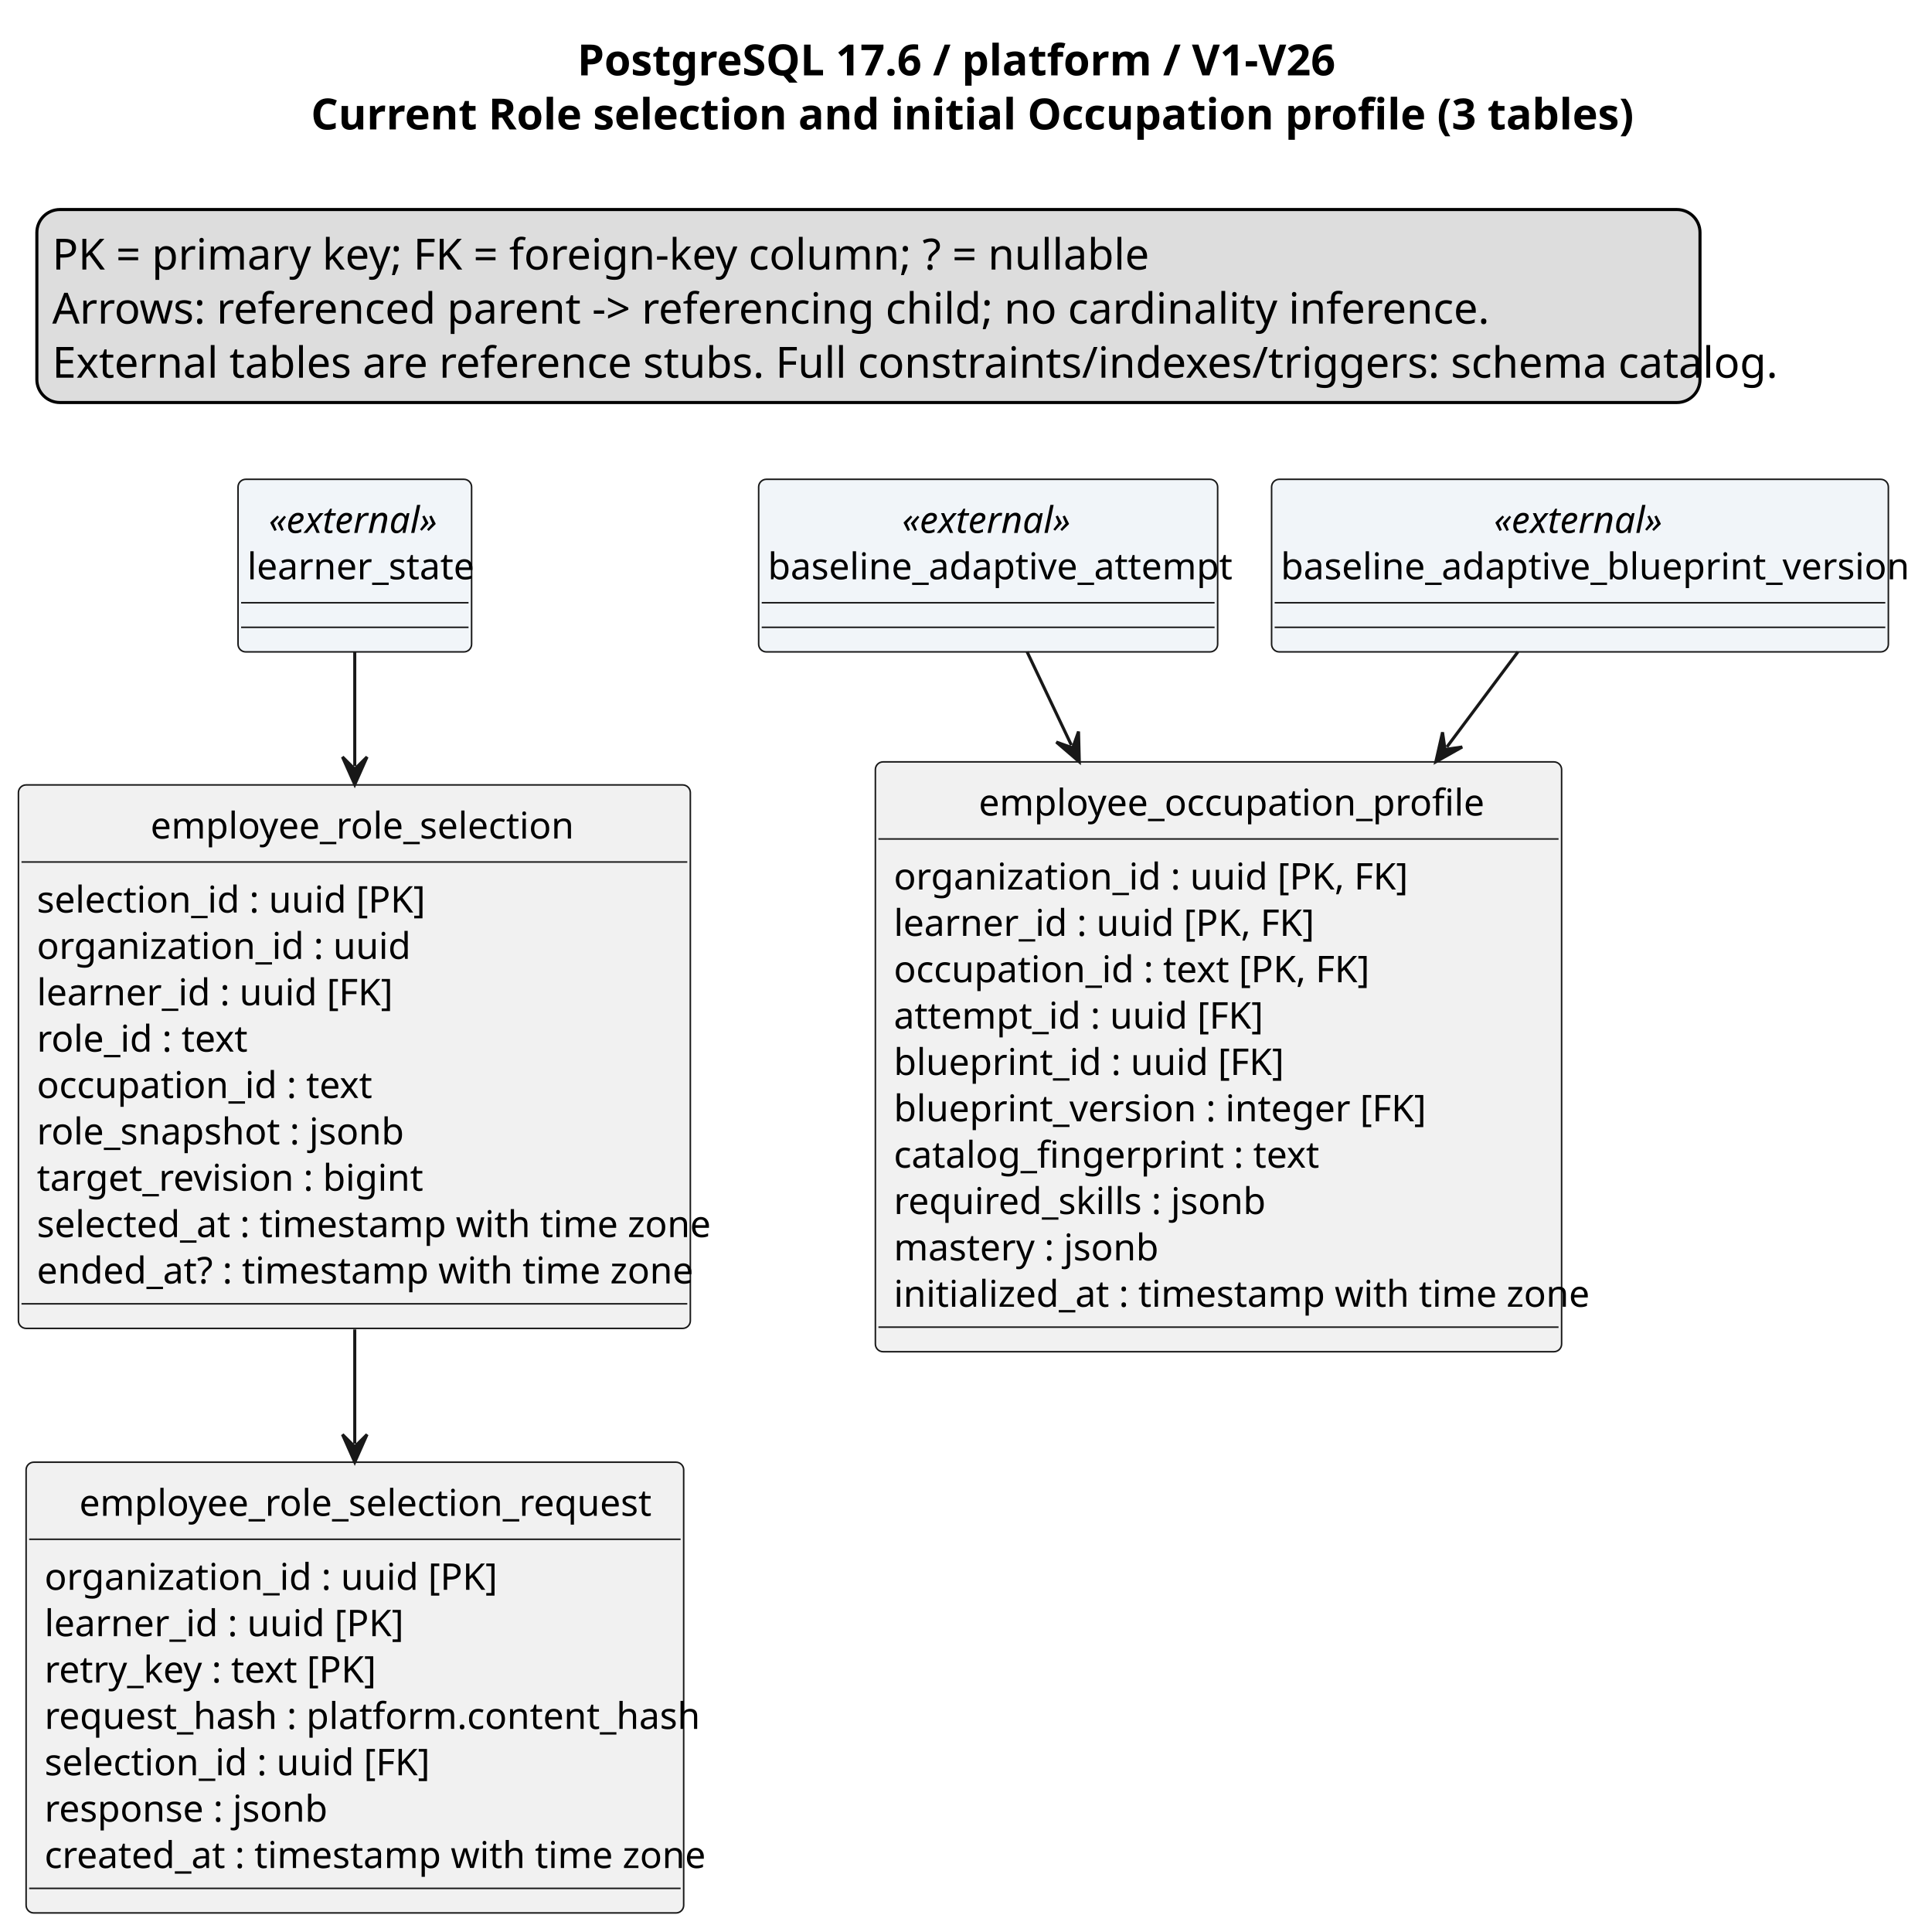
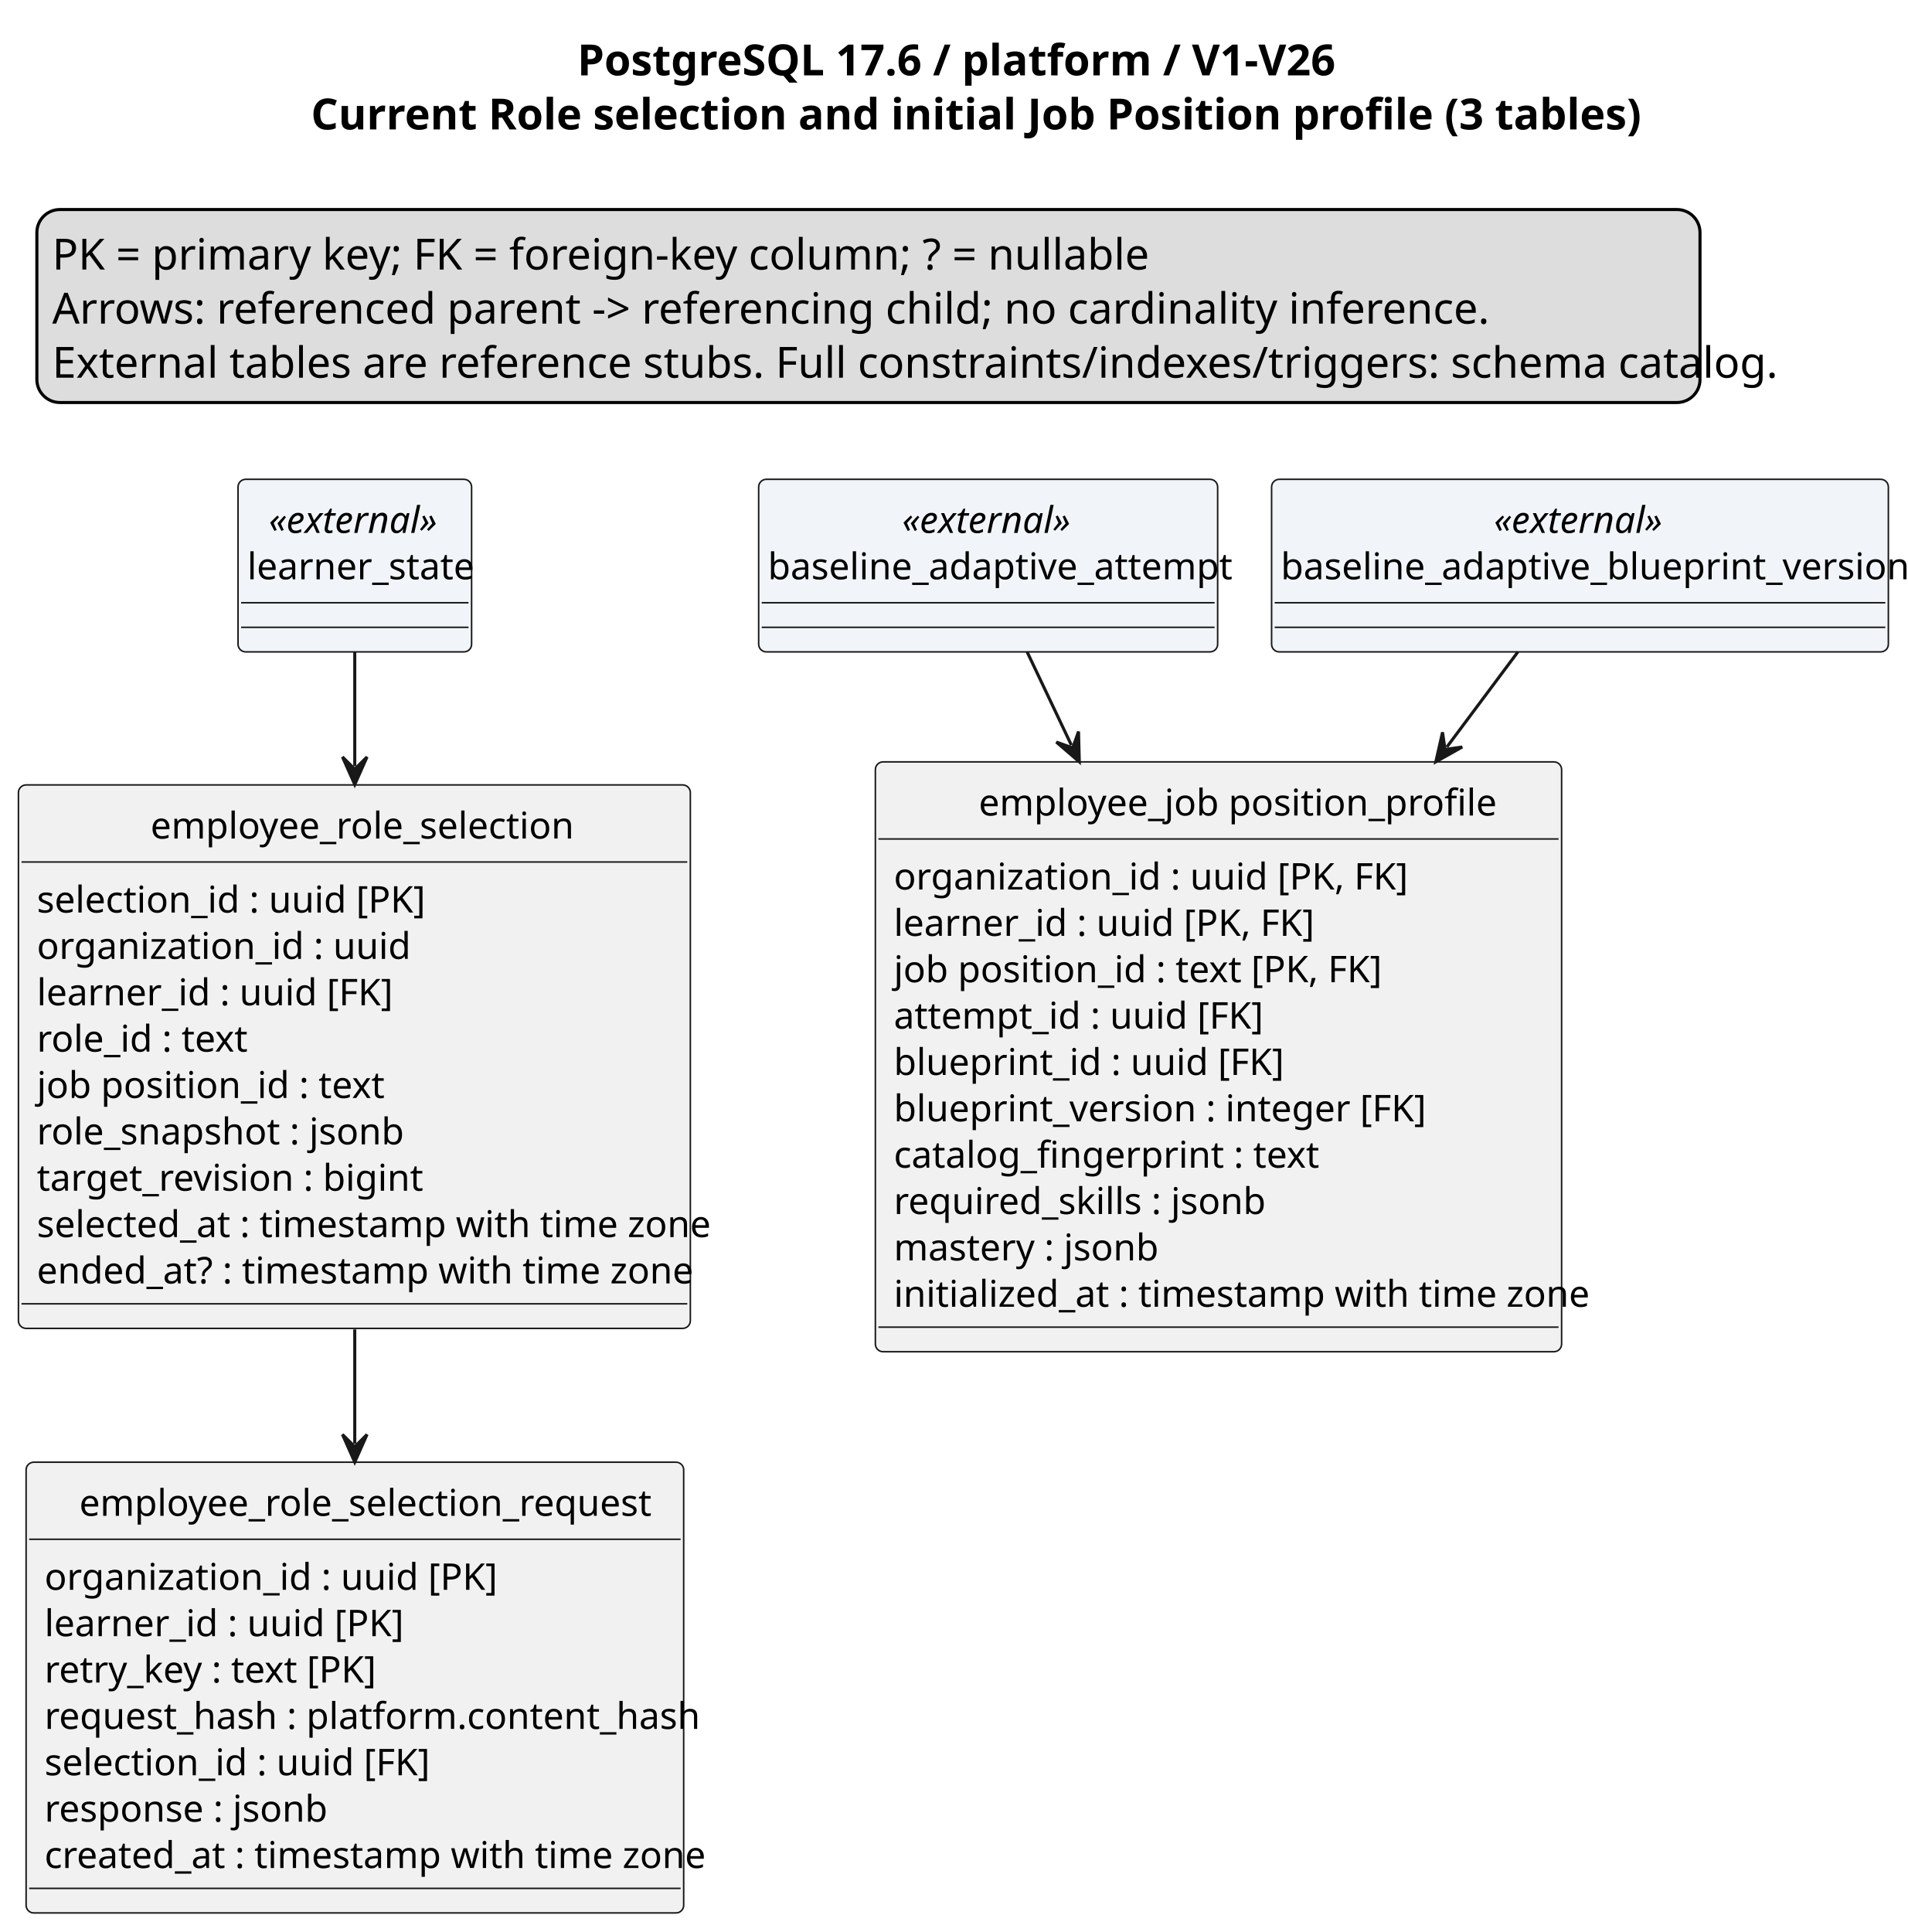
<svg xmlns="http://www.w3.org/2000/svg" contentStyleType="text/css" data-diagram-type="CLASS" height="629px" preserveAspectRatio="none" style="width:621px;height:629px;background:#FFFFFF;" version="1.1" viewBox="0 0 621 629" width="621px" zoomAndPan="magnify">
  <defs />
  <g>
    <g class="title" data-source-line="8">
      <text fill="#000000" font-family="sans-serif" font-size="14" font-weight="bold" lengthAdjust="spacing" textLength="238.075" x="187.962" y="24.533">PostgreSQL 17.6 / platform / V1-V26</text>
-       <text fill="#000000" font-family="sans-serif" font-size="14" font-weight="bold" lengthAdjust="spacing" textLength="411.51" x="101.245" y="42.143">Current Role selection and initial Occupation profile (3 tables)</text>
+       <text fill="#000000" font-family="sans-serif" font-size="14" font-weight="bold" lengthAdjust="spacing" textLength="411.51" x="101.245" y="42.143">Current Role selection and initial Job Position profile (3 tables)</text>
    </g>
    <g class="legend" data-source-line="9">
      <rect fill="#DDDDDD" height="62.828" rx="7.5" ry="7.5" style="stroke:#000000;stroke-width:1;" width="541.481" x="12" y="68.219" />
      <text fill="#000000" font-family="sans-serif" font-size="14" lengthAdjust="spacing" textLength="346.657" x="17" y="87.752">PK = primary key; FK = foreign-key column; ? = nullable</text>
      <text fill="#000000" font-family="sans-serif" font-size="14" lengthAdjust="spacing" textLength="440.836" x="17" y="105.361">Arrows: referenced parent -&gt; referencing child; no cardinality inference.</text>
      <text fill="#000000" font-family="sans-serif" font-size="14" lengthAdjust="spacing" textLength="531.481" x="17" y="122.971">External tables are reference stubs. Full constraints/indexes/triggers: schema catalog.</text>
    </g>
    <g class="entity" data-entity="employee_role_selection" data-source-line="14" data-uid="ent0002" id="entity_employee_role_selection">
      <rect fill="#F1F1F1" height="176.938" rx="2.5" ry="2.5" style="stroke:#181818;stroke-width:0.5;" width="218.76" x="6" y="255.547" />
      <text fill="#000000" font-family="sans-serif" font-size="12" lengthAdjust="spacing" textLength="132.75" x="49.005" y="273.004">employee_role_selection</text>
      <line style="stroke:#181818;stroke-width:0.5;" x1="7" x2="223.76" y1="280.641" y2="280.641" />
      <text fill="#000000" font-family="sans-serif" font-size="12" lengthAdjust="spacing" textLength="122.074" x="12" y="297.098">selection_id : uuid [PK]</text>
      <text fill="#000000" font-family="sans-serif" font-size="12" lengthAdjust="spacing" textLength="114.082" x="12" y="312.191">organization_id : uuid</text>
      <text fill="#000000" font-family="sans-serif" font-size="12" lengthAdjust="spacing" textLength="111.393" x="12" y="327.285">learner_id : uuid [FK]</text>
      <text fill="#000000" font-family="sans-serif" font-size="12" lengthAdjust="spacing" textLength="65.367" x="12" y="342.379">role_id : text</text>
-       <text fill="#000000" font-family="sans-serif" font-size="12" lengthAdjust="spacing" textLength="103.4" x="12" y="357.473">occupation_id : text</text>
+       <text fill="#000000" font-family="sans-serif" font-size="12" lengthAdjust="spacing" textLength="103.4" x="12" y="357.473">job position_id : text</text>
      <text fill="#000000" font-family="sans-serif" font-size="12" lengthAdjust="spacing" textLength="114.076" x="12" y="372.566">role_snapshot : jsonb</text>
      <text fill="#000000" font-family="sans-serif" font-size="12" lengthAdjust="spacing" textLength="117.398" x="12" y="387.66">target_revision : bigint</text>
      <text fill="#000000" font-family="sans-serif" font-size="12" lengthAdjust="spacing" textLength="206.76" x="12" y="402.754">selected_at : timestamp with time zone</text>
      <text fill="#000000" font-family="sans-serif" font-size="12" lengthAdjust="spacing" textLength="202.107" x="12" y="417.848">ended_at? : timestamp with time zone</text>
      <line style="stroke:#181818;stroke-width:0.5;" x1="7" x2="223.76" y1="424.484" y2="424.484" />
    </g>
    <g class="entity" data-entity="employee_role_selection_request" data-source-line="25" data-uid="ent0003" id="entity_employee_role_selection_request">
      <rect fill="#F1F1F1" height="146.75" rx="2.5" ry="2.5" style="stroke:#181818;stroke-width:0.5;" width="214.09" x="8.5" y="476.047" />
      <text fill="#000000" font-family="sans-serif" font-size="12" lengthAdjust="spacing" textLength="179.449" x="25.82" y="493.504">employee_role_selection_request</text>
      <line style="stroke:#181818;stroke-width:0.5;" x1="9.5" x2="221.59" y1="501.141" y2="501.141" />
      <text fill="#000000" font-family="sans-serif" font-size="12" lengthAdjust="spacing" textLength="140.092" x="14.5" y="517.598">organization_id : uuid [PK]</text>
      <text fill="#000000" font-family="sans-serif" font-size="12" lengthAdjust="spacing" textLength="112.066" x="14.5" y="532.691">learner_id : uuid [PK]</text>
      <text fill="#000000" font-family="sans-serif" font-size="12" lengthAdjust="spacing" textLength="104.701" x="14.5" y="547.785">retry_key : text [PK]</text>
      <text fill="#000000" font-family="sans-serif" font-size="12" lengthAdjust="spacing" textLength="201.463" x="14.5" y="562.879">request_hash : platform.content_hash</text>
      <text fill="#000000" font-family="sans-serif" font-size="12" lengthAdjust="spacing" textLength="121.4" x="14.5" y="577.973">selection_id : uuid [FK]</text>
      <text fill="#000000" font-family="sans-serif" font-size="12" lengthAdjust="spacing" textLength="88.055" x="14.5" y="593.066">response : jsonb</text>
      <text fill="#000000" font-family="sans-serif" font-size="12" lengthAdjust="spacing" textLength="202.09" x="14.5" y="608.16">created_at : timestamp with time zone</text>
      <line style="stroke:#181818;stroke-width:0.5;" x1="9.5" x2="221.59" y1="614.797" y2="614.797" />
    </g>
-     <g class="entity" data-entity="employee_occupation_profile" data-source-line="34" data-uid="ent0004" id="entity_employee_occupation_profile">
+     <g class="entity" data-entity="employee_job position_profile" data-source-line="34" data-uid="ent0004" id="entity_employee_job position_profile">
      <rect fill="#F1F1F1" height="192.031" rx="2.5" ry="2.5" style="stroke:#181818;stroke-width:0.5;" width="223.424" x="285" y="248.047" />
-       <text fill="#000000" font-family="sans-serif" font-size="12" lengthAdjust="spacing" textLength="156.106" x="318.659" y="265.504">employee_occupation_profile</text>
+       <text fill="#000000" font-family="sans-serif" font-size="12" lengthAdjust="spacing" textLength="156.106" x="318.659" y="265.504">employee_job position_profile</text>
      <line style="stroke:#181818;stroke-width:0.5;" x1="286" x2="507.424" y1="273.141" y2="273.141" />
      <text fill="#000000" font-family="sans-serif" font-size="12" lengthAdjust="spacing" textLength="162.094" x="291" y="289.598">organization_id : uuid [PK, FK]</text>
      <text fill="#000000" font-family="sans-serif" font-size="12" lengthAdjust="spacing" textLength="134.068" x="291" y="304.691">learner_id : uuid [PK, FK]</text>
-       <text fill="#000000" font-family="sans-serif" font-size="12" lengthAdjust="spacing" textLength="151.412" x="291" y="319.785">occupation_id : text [PK, FK]</text>
+       <text fill="#000000" font-family="sans-serif" font-size="12" lengthAdjust="spacing" textLength="151.412" x="291" y="319.785">job position_id : text [PK, FK]</text>
      <text fill="#000000" font-family="sans-serif" font-size="12" lengthAdjust="spacing" textLength="114.059" x="291" y="334.879">attempt_id : uuid [FK]</text>
      <text fill="#000000" font-family="sans-serif" font-size="12" lengthAdjust="spacing" textLength="120.07" x="291" y="349.973">blueprint_id : uuid [FK]</text>
      <text fill="#000000" font-family="sans-serif" font-size="12" lengthAdjust="spacing" textLength="163.418" x="291" y="365.066">blueprint_version : integer [FK]</text>
      <text fill="#000000" font-family="sans-serif" font-size="12" lengthAdjust="spacing" textLength="128.074" x="291" y="380.16">catalog_fingerprint : text</text>
      <text fill="#000000" font-family="sans-serif" font-size="12" lengthAdjust="spacing" textLength="115.389" x="291" y="395.254">required_skills : jsonb</text>
      <text fill="#000000" font-family="sans-serif" font-size="12" lengthAdjust="spacing" textLength="81.363" x="291" y="410.348">mastery : jsonb</text>
      <text fill="#000000" font-family="sans-serif" font-size="12" lengthAdjust="spacing" textLength="211.424" x="291" y="425.441">initialized_at : timestamp with time zone</text>
      <line style="stroke:#181818;stroke-width:0.5;" x1="286" x2="507.424" y1="432.078" y2="432.078" />
    </g>
    <g class="entity" data-entity="baseline_adaptive_attempt" data-source-line="46" data-uid="ent0005" id="entity_baseline_adaptive_attempt">
      <rect fill="#F1F5F9" height="56.188" rx="2.5" ry="2.5" style="stroke:#181818;stroke-width:0.5;" width="149.438" x="247" y="156.047" />
      <text fill="#000000" font-family="sans-serif" font-size="12" font-style="italic" lengthAdjust="spacing" textLength="56.039" x="293.699" y="173.504">«external»</text>
      <text fill="#000000" font-family="sans-serif" font-size="12" lengthAdjust="spacing" textLength="143.438" x="250" y="188.598">baseline_adaptive_attempt</text>
      <line style="stroke:#181818;stroke-width:0.5;" x1="248" x2="395.438" y1="196.234" y2="196.234" />
      <line style="stroke:#181818;stroke-width:0.5;" x1="248" x2="395.438" y1="204.234" y2="204.234" />
    </g>
    <g class="entity" data-entity="baseline_adaptive_blueprint_version" data-source-line="47" data-uid="ent0006" id="entity_baseline_adaptive_blueprint_version">
      <rect fill="#F1F5F9" height="56.188" rx="2.5" ry="2.5" style="stroke:#181818;stroke-width:0.5;" width="200.807" x="414" y="156.047" />
      <text fill="#000000" font-family="sans-serif" font-size="12" font-style="italic" lengthAdjust="spacing" textLength="56.039" x="486.384" y="173.504">«external»</text>
      <text fill="#000000" font-family="sans-serif" font-size="12" lengthAdjust="spacing" textLength="194.807" x="417" y="188.598">baseline_adaptive_blueprint_version</text>
      <line style="stroke:#181818;stroke-width:0.5;" x1="415" x2="613.807" y1="196.234" y2="196.234" />
      <line style="stroke:#181818;stroke-width:0.5;" x1="415" x2="613.807" y1="204.234" y2="204.234" />
    </g>
    <g class="entity" data-entity="learner_state" data-source-line="48" data-uid="ent0007" id="entity_learner_state">
      <rect fill="#F1F5F9" height="56.188" rx="2.5" ry="2.5" style="stroke:#181818;stroke-width:0.5;" width="76.043" x="77.5" y="156.047" />
      <text fill="#000000" font-family="sans-serif" font-size="12" font-style="italic" lengthAdjust="spacing" textLength="56.039" x="87.502" y="173.504">«external»</text>
      <text fill="#000000" font-family="sans-serif" font-size="12" lengthAdjust="spacing" textLength="70.043" x="80.5" y="188.598">learner_state</text>
      <line style="stroke:#181818;stroke-width:0.5;" x1="78.5" x2="152.543" y1="196.234" y2="196.234" />
      <line style="stroke:#181818;stroke-width:0.5;" x1="78.5" x2="152.543" y1="204.234" y2="204.234" />
    </g>
-     <g class="link" data-entity-1="baseline_adaptive_attempt" data-entity-2="employee_occupation_profile" data-uid="lnk8" id="link_baseline_adaptive_attempt_employee_occupation_profile">
+     <g class="link" data-entity-1="baseline_adaptive_attempt" data-entity-2="employee_job position_profile" data-uid="lnk8" id="link_baseline_adaptive_attempt_employee_job position_profile">
      <polygon fill="#181818" points="351.39,248.015,351.144,238.169,349.246,243.498,343.917,241.6,351.39,248.015" style="stroke:#181818;stroke-width:1;" />
      <path d="M334.393,212.208 C339.293,222.531 342.624,229.548 348.817,242.595" fill="none" style="stroke:#181818;stroke-width:1;" />
    </g>
-     <g class="link" data-entity-1="baseline_adaptive_blueprint_version" data-entity-2="employee_occupation_profile" data-uid="lnk9" id="link_baseline_adaptive_blueprint_version_employee_occupation_profile">
+     <g class="link" data-entity-1="baseline_adaptive_blueprint_version" data-entity-2="employee_job position_profile" data-uid="lnk9" id="link_baseline_adaptive_blueprint_version_employee_job position_profile">
      <polygon fill="#181818" points="467.473,248.015,476.063,243.197,470.465,244.009,469.654,238.411,467.473,248.015" style="stroke:#181818;stroke-width:1;" />
      <path d="M494.215,212.208 C486.505,222.531 480.807,230.161 471.063,243.208" fill="none" style="stroke:#181818;stroke-width:1;" />
    </g>
    <g class="link" data-entity-1="employee_role_selection" data-entity-2="employee_role_selection_request" data-uid="lnk10" id="link_employee_role_selection_employee_role_selection_request">
      <polygon fill="#181818" points="115.5,476.027,119.5,467.027,115.5,471.027,111.5,467.027,115.5,476.027" style="stroke:#181818;stroke-width:1;" />
      <path d="M115.5,432.826 C115.5,447.24 115.5,456.036 115.5,470.027" fill="none" style="stroke:#181818;stroke-width:1;" />
    </g>
    <g class="link" data-entity-1="learner_state" data-entity-2="employee_role_selection" data-uid="lnk11" id="link_learner_state_employee_role_selection">
      <polygon fill="#181818" points="115.5,255.429,119.5,246.429,115.5,250.429,111.5,246.429,115.5,255.429" style="stroke:#181818;stroke-width:1;" />
      <path d="M115.5,212.208 C115.5,224.472 115.5,233.721 115.5,249.429" fill="none" style="stroke:#181818;stroke-width:1;" />
    </g>
  </g>
</svg>
